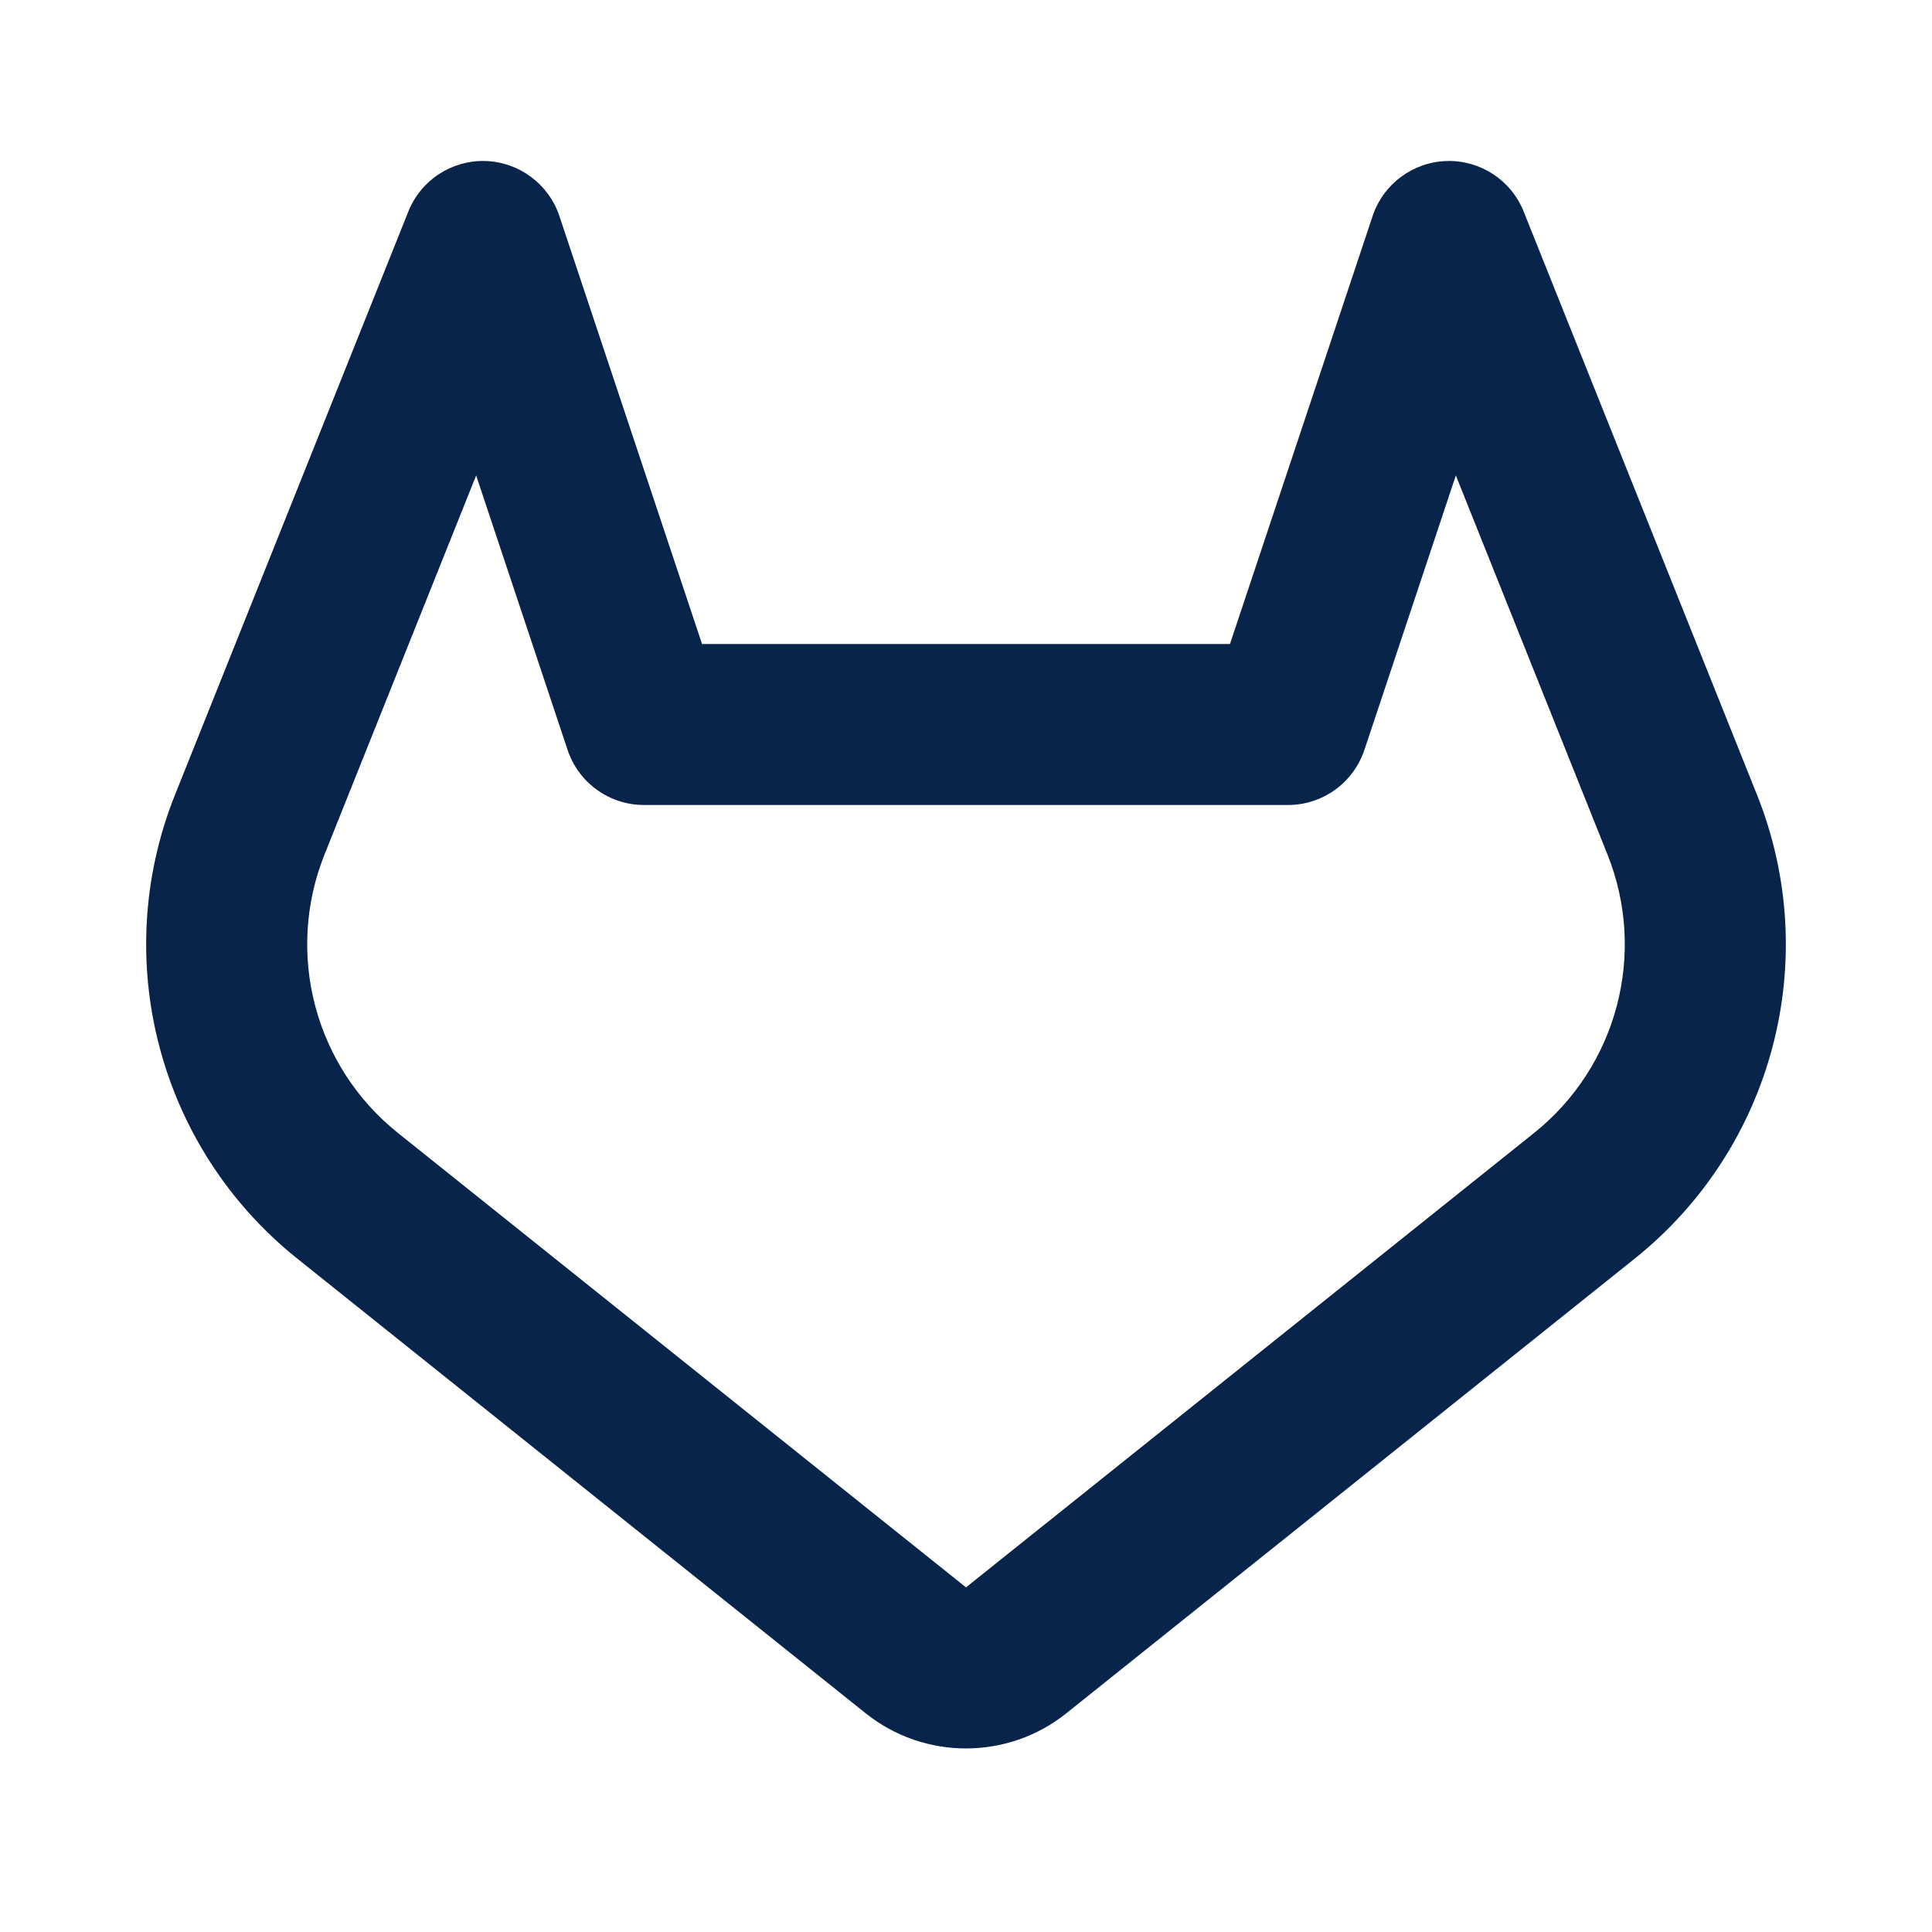
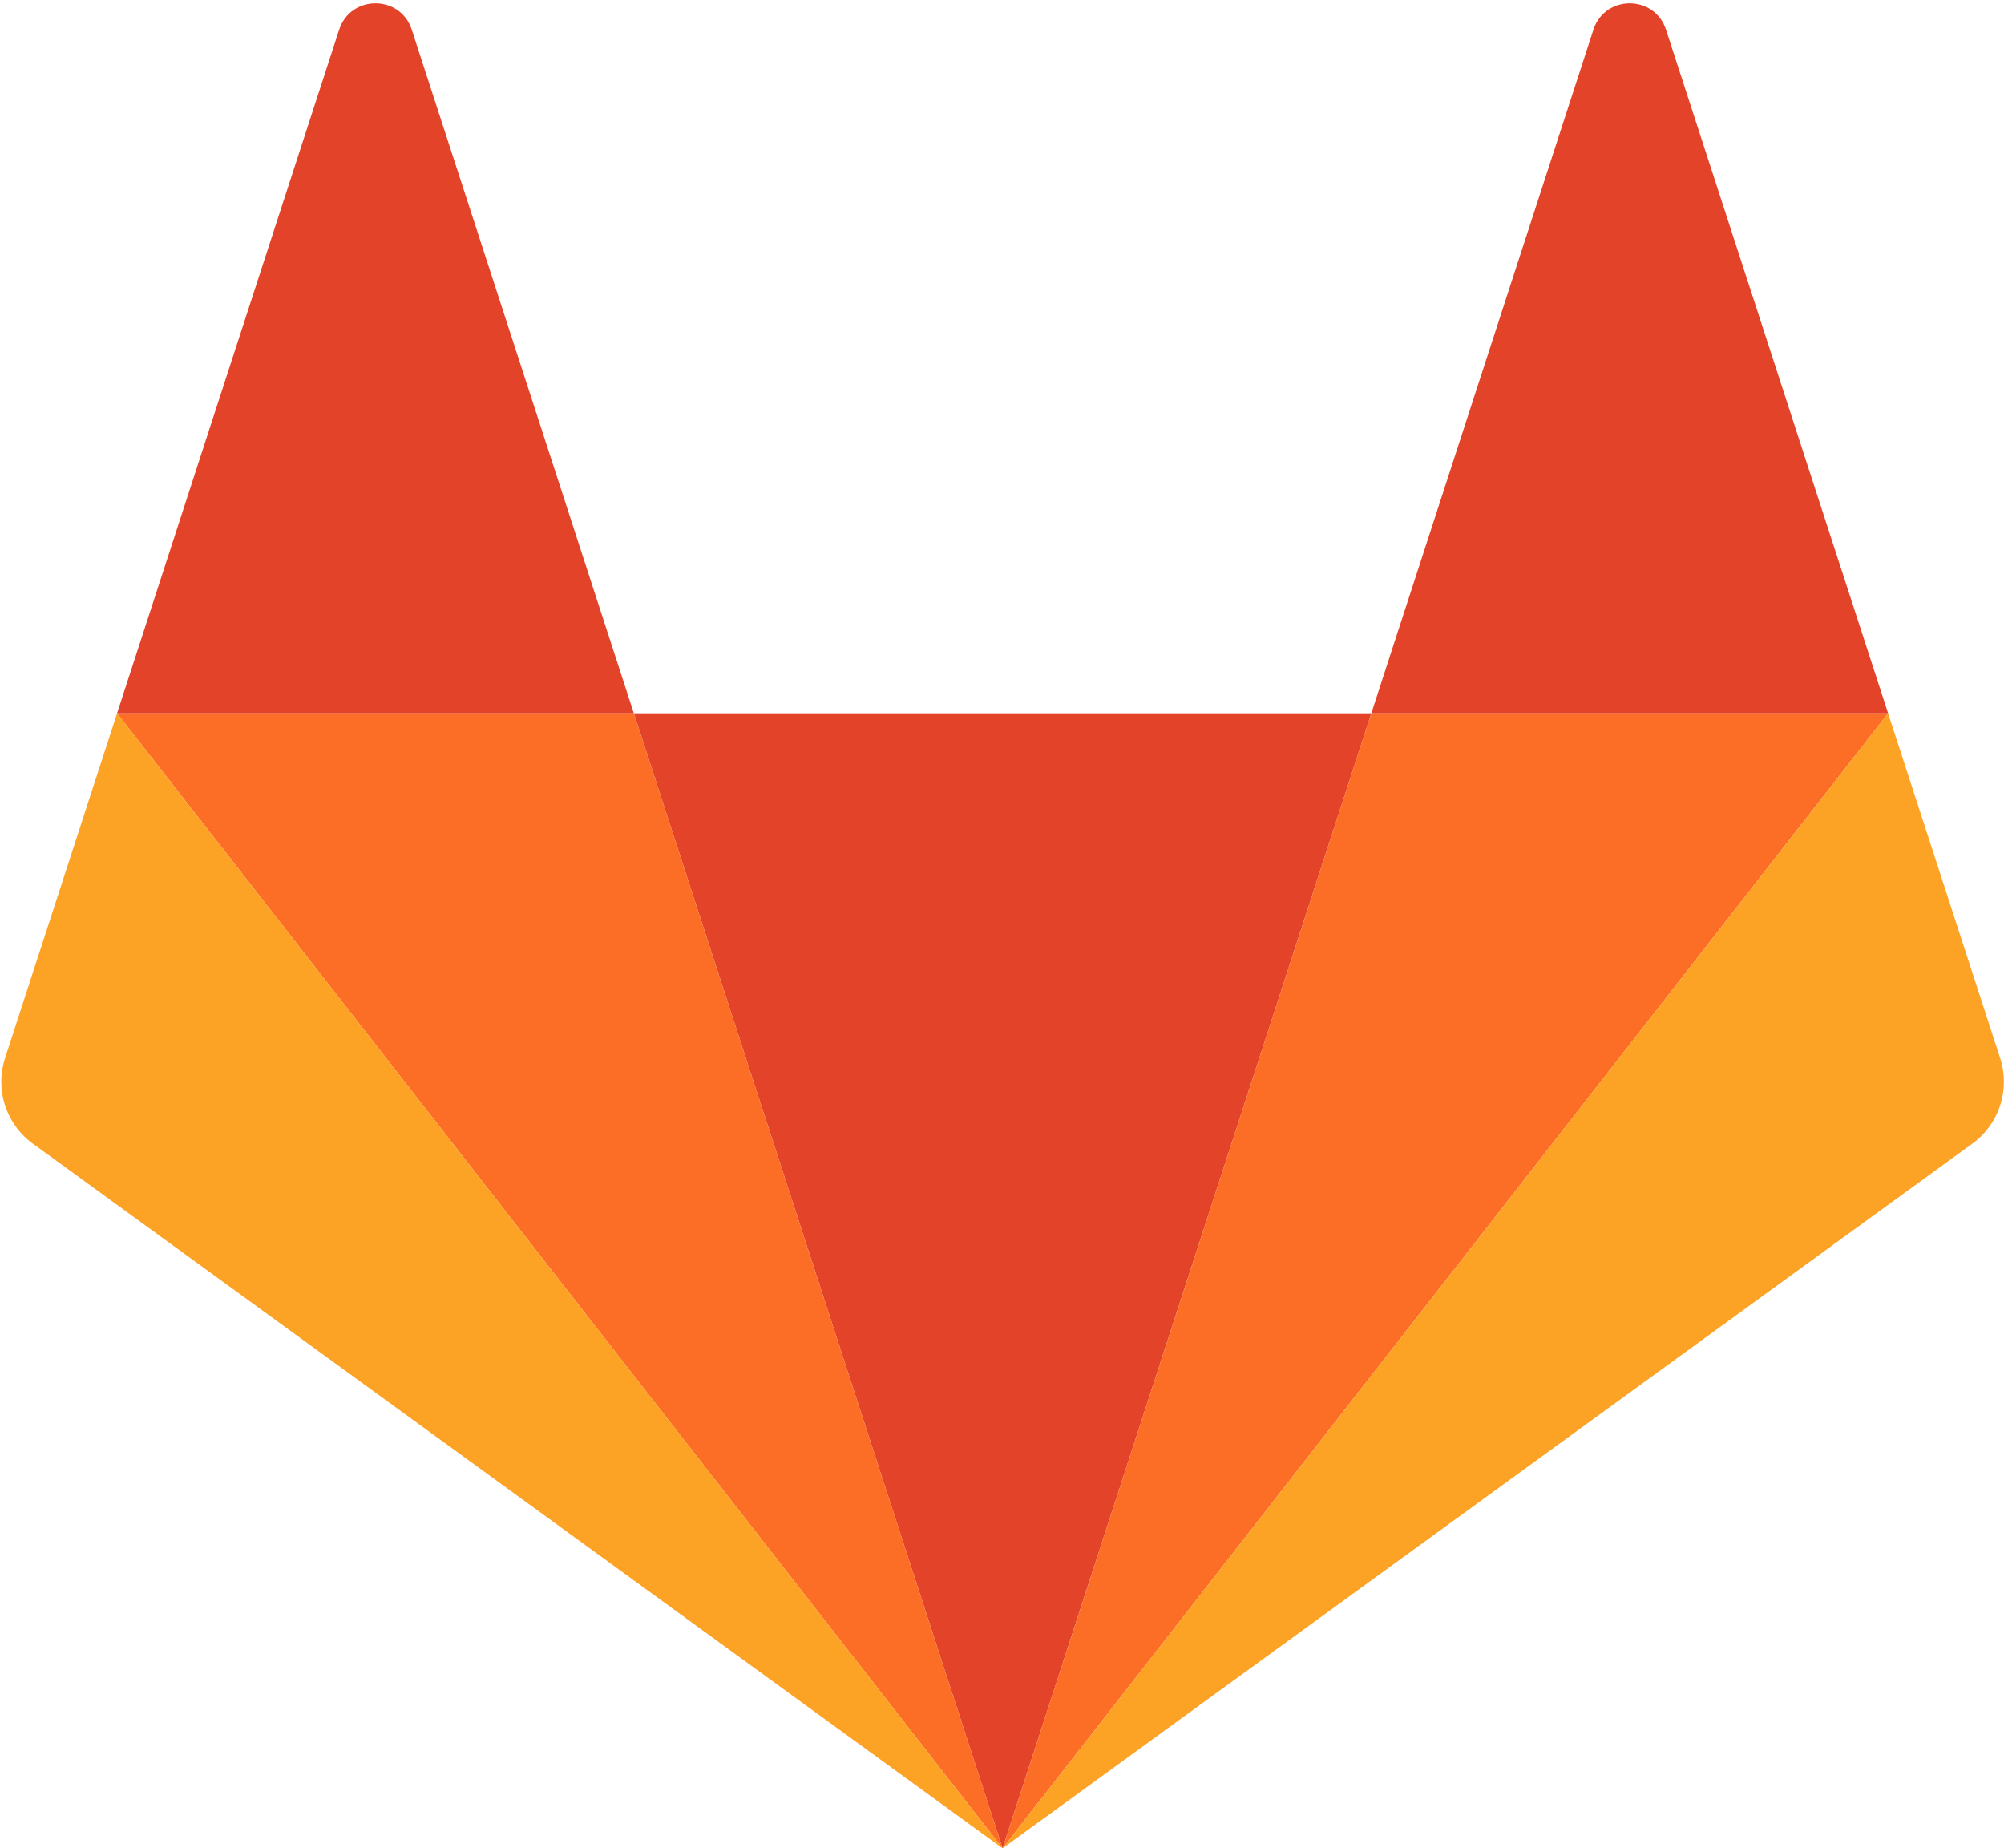
- <svg xmlns="http://www.w3.org/2000/svg" width="800px" height="800px" viewBox="0 0 24 24" version="1.1">
-   <g id="页面-1" stroke="none" stroke-width="1" fill="none" fill-rule="evenodd">
-     <g id="Logo" transform="translate(-528, -96)">
-       <g id="git_lab_line" transform="translate(528, 96)">
-         <path d="M24,0 L24,24 L0,24 L0,0 L24,0 Z M12.593,23.258 L12.582,23.26 L12.511,23.295 L12.492,23.299 L12.492,23.299 L12.477,23.295 L12.406,23.26 C12.396,23.256 12.387,23.259 12.382,23.265 L12.378,23.276 L12.361,23.703 L12.366,23.723 L12.377,23.736 L12.48,23.81 L12.495,23.814 L12.495,23.814 L12.507,23.81 L12.611,23.736 L12.623,23.72 L12.623,23.72 L12.627,23.703 L12.61,23.276 C12.608,23.266 12.601,23.259 12.593,23.258 L12.593,23.258 Z M12.858,23.145 L12.845,23.147 L12.66,23.24 L12.65,23.25 L12.65,23.25 L12.647,23.261 L12.665,23.691 L12.67,23.703 L12.67,23.703 L12.678,23.71 L12.879,23.803 C12.891,23.807 12.902,23.803 12.908,23.795 L12.912,23.781 L12.878,23.167 C12.875,23.155 12.867,23.147 12.858,23.145 L12.858,23.145 Z M12.143,23.147 C12.133,23.142 12.122,23.145 12.116,23.153 L12.11,23.167 L12.076,23.781 C12.075,23.793 12.083,23.802 12.093,23.805 L12.108,23.803 L12.309,23.71 L12.319,23.702 L12.319,23.702 L12.323,23.691 L12.34,23.261 L12.337,23.249 L12.337,23.249 L12.328,23.24 L12.143,23.147 Z" id="MingCute" fill-rule="nonzero">
- 
- </path>
-         <path d="M6.029,2 C6.449,2.013 6.816,2.286 6.949,2.684 L8.721,8 L15.279,8 L17.051,2.684 C17.184,2.286 17.551,2.013 17.971,2 C18.39,1.988 18.773,2.239 18.928,2.629 L21.826,9.873 C22.645,11.919 22.028,14.258 20.307,15.635 L13.249,21.281 C12.519,21.866 11.481,21.866 10.751,21.281 L3.693,15.635 C1.972,14.258 1.355,11.919 2.174,9.873 L5.072,2.629 C5.227,2.239 5.61,1.988 6.029,2 Z M5.915,5.906 L4.031,10.616 C3.54,11.843 3.91,13.247 4.942,14.073 L12,19.719 L19.058,14.073 C20.09,13.247 20.46,11.843 19.969,10.616 L18.085,5.906 L16.949,9.316 C16.812,9.725 16.43,10 16,10 L8,10 C7.57,10 7.187,9.725 7.051,9.316 L5.915,5.906 Z" id="形状" fill="#09244B">
- 
- </path>
-       </g>
-     </g>
-   </g>
+ <svg xmlns="http://www.w3.org/2000/svg" width="2500" height="2305" preserveAspectRatio="xMinYMin meet" viewBox="0 0 256 236" id="gitlab">
+   <path fill="#E24329" d="M128.075 236.075l47.104-144.97H80.97l47.104 144.97z" />
+   <path fill="#FC6D26" d="M128.075 236.074L80.97 91.104H14.956l113.119 144.97z" />
+   <path fill="#FCA326" d="M14.956 91.104L.642 135.16a9.752 9.752 0 0 0 3.542 10.903l123.891 90.012-113.12-144.97z" />
+   <path fill="#E24329" d="M14.956 91.105H80.97L52.601 3.79c-1.46-4.493-7.816-4.492-9.275 0l-28.37 87.315z" />
+   <path fill="#FC6D26" d="M128.075 236.074l47.104-144.97h66.015l-113.12 144.97z" />
+   <path fill="#FCA326" d="M241.194 91.104l14.314 44.056a9.752 9.752 0 0 1-3.543 10.903l-123.89 90.012 113.119-144.97z" />
+   <path fill="#E24329" d="M241.194 91.105h-66.015l28.37-87.315c1.46-4.493 7.816-4.492 9.275 0l28.37 87.315z" />
</svg>
